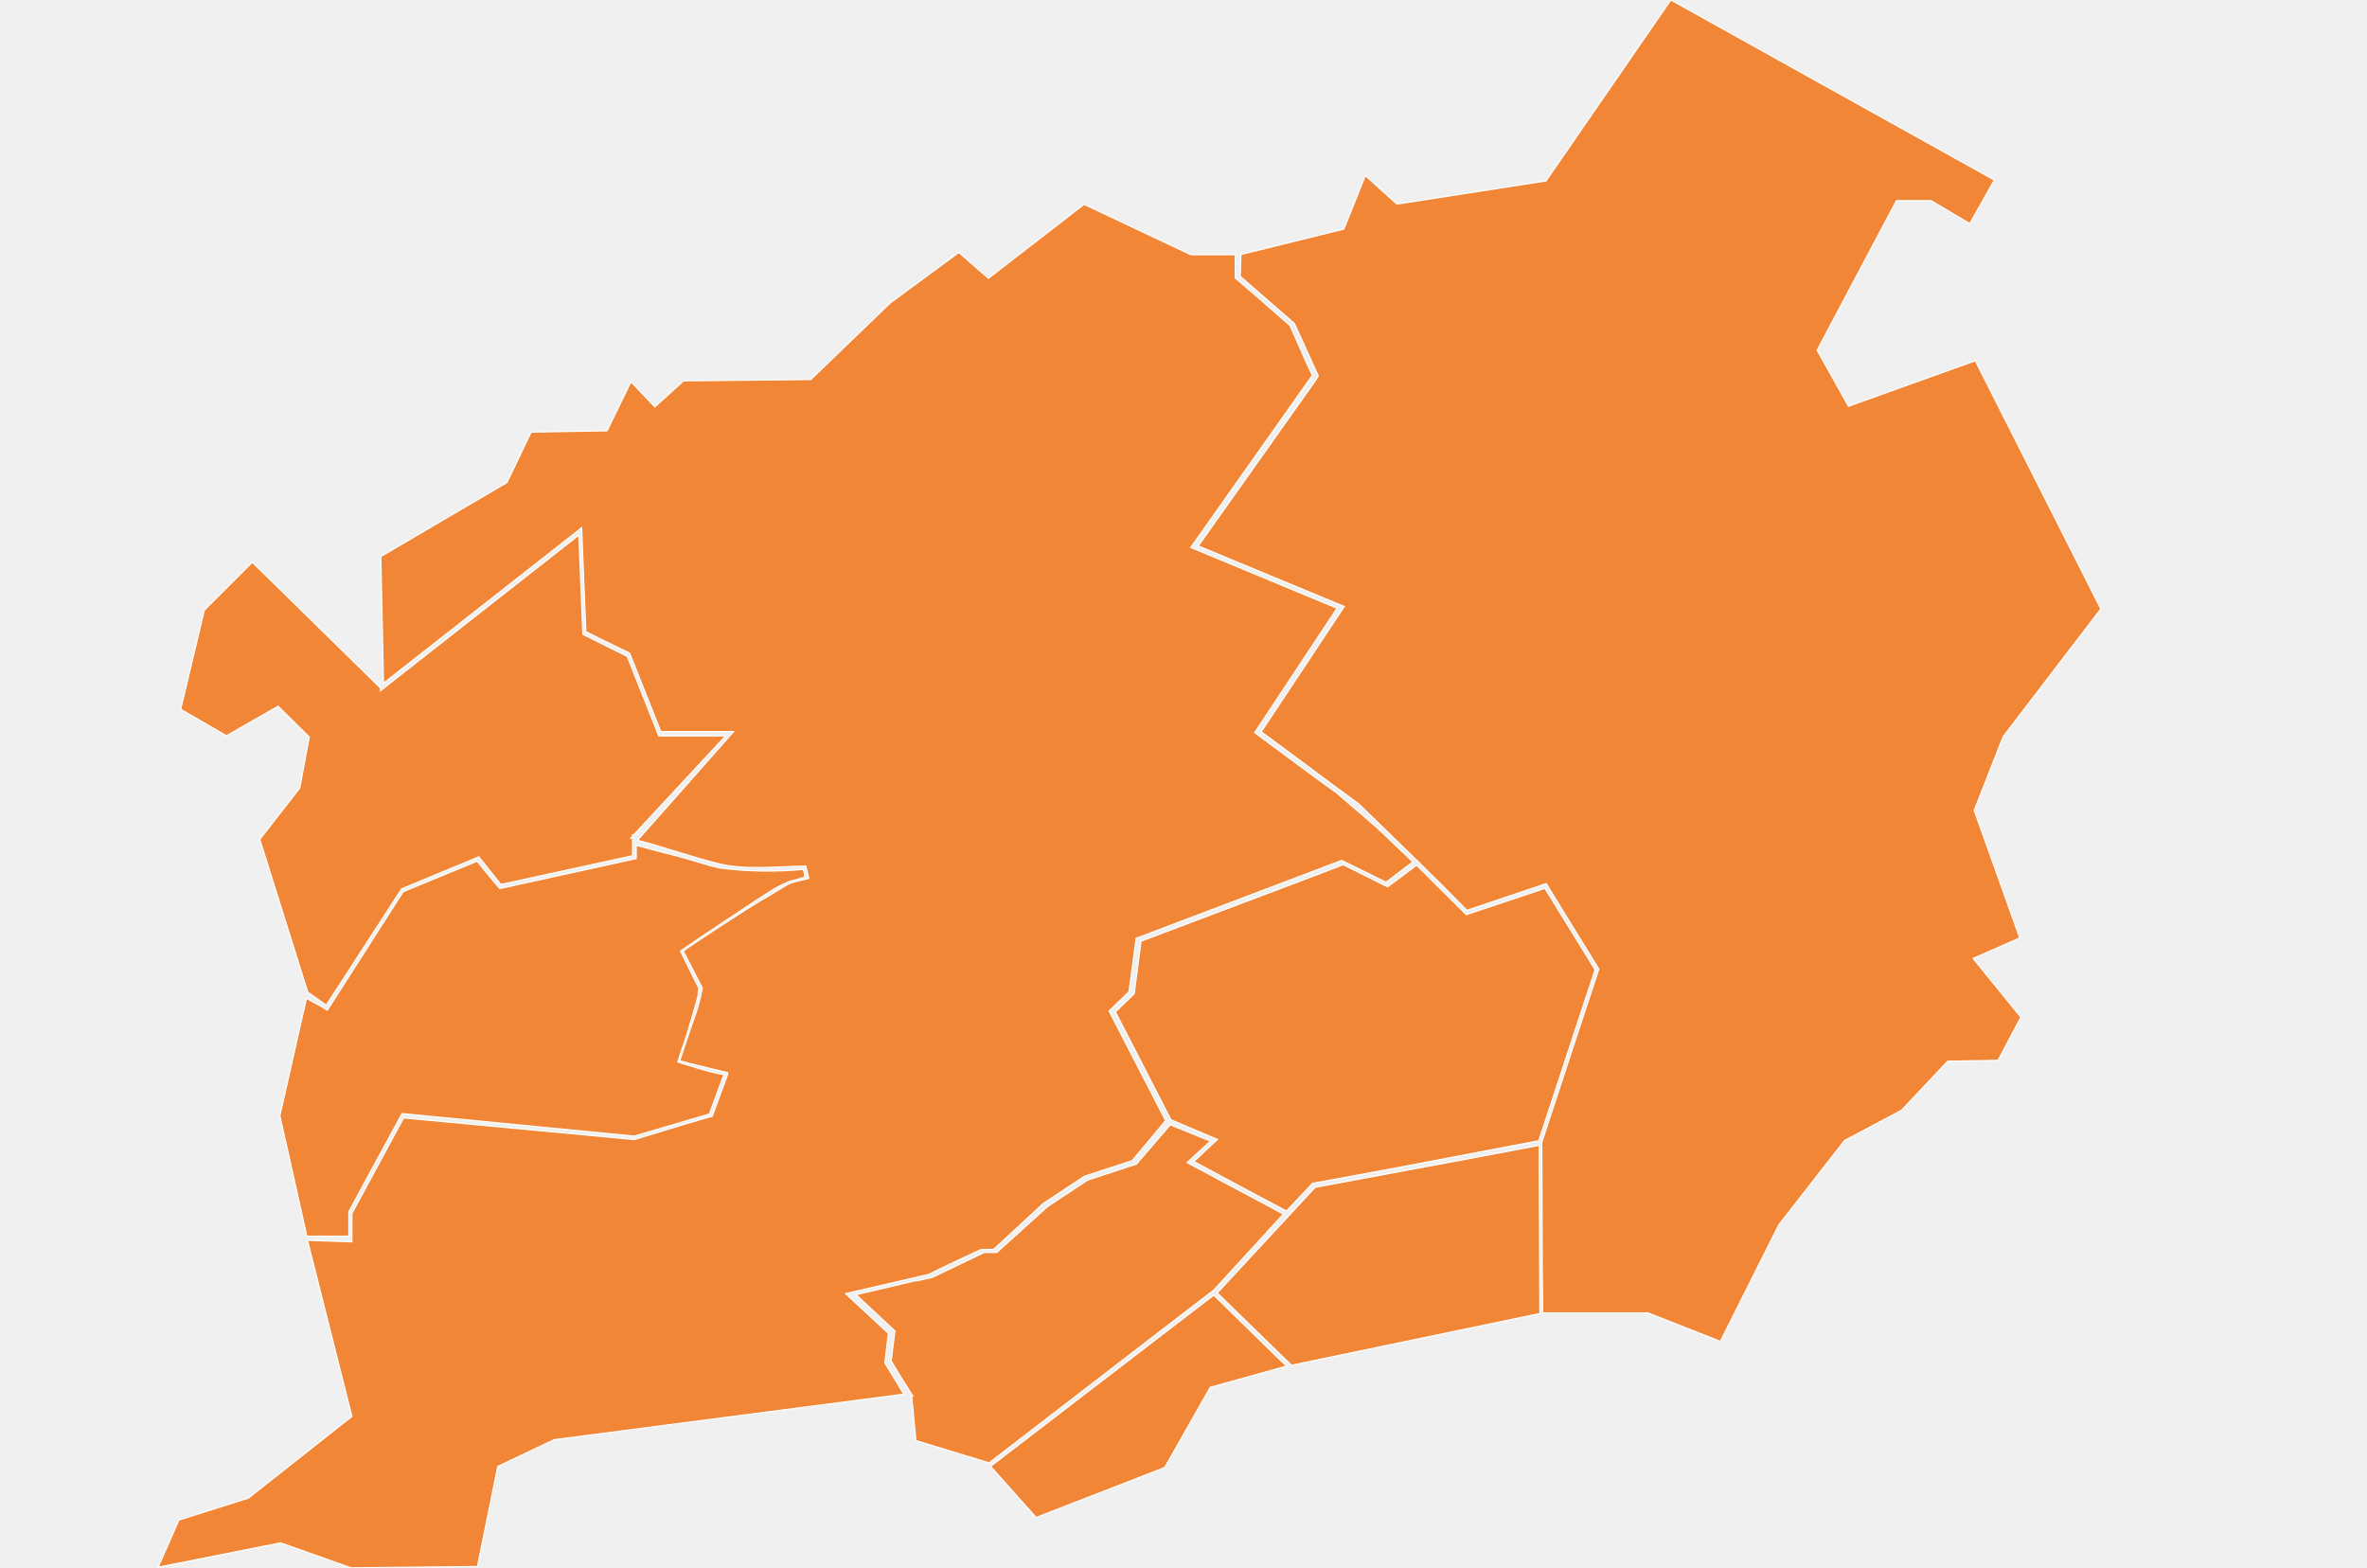
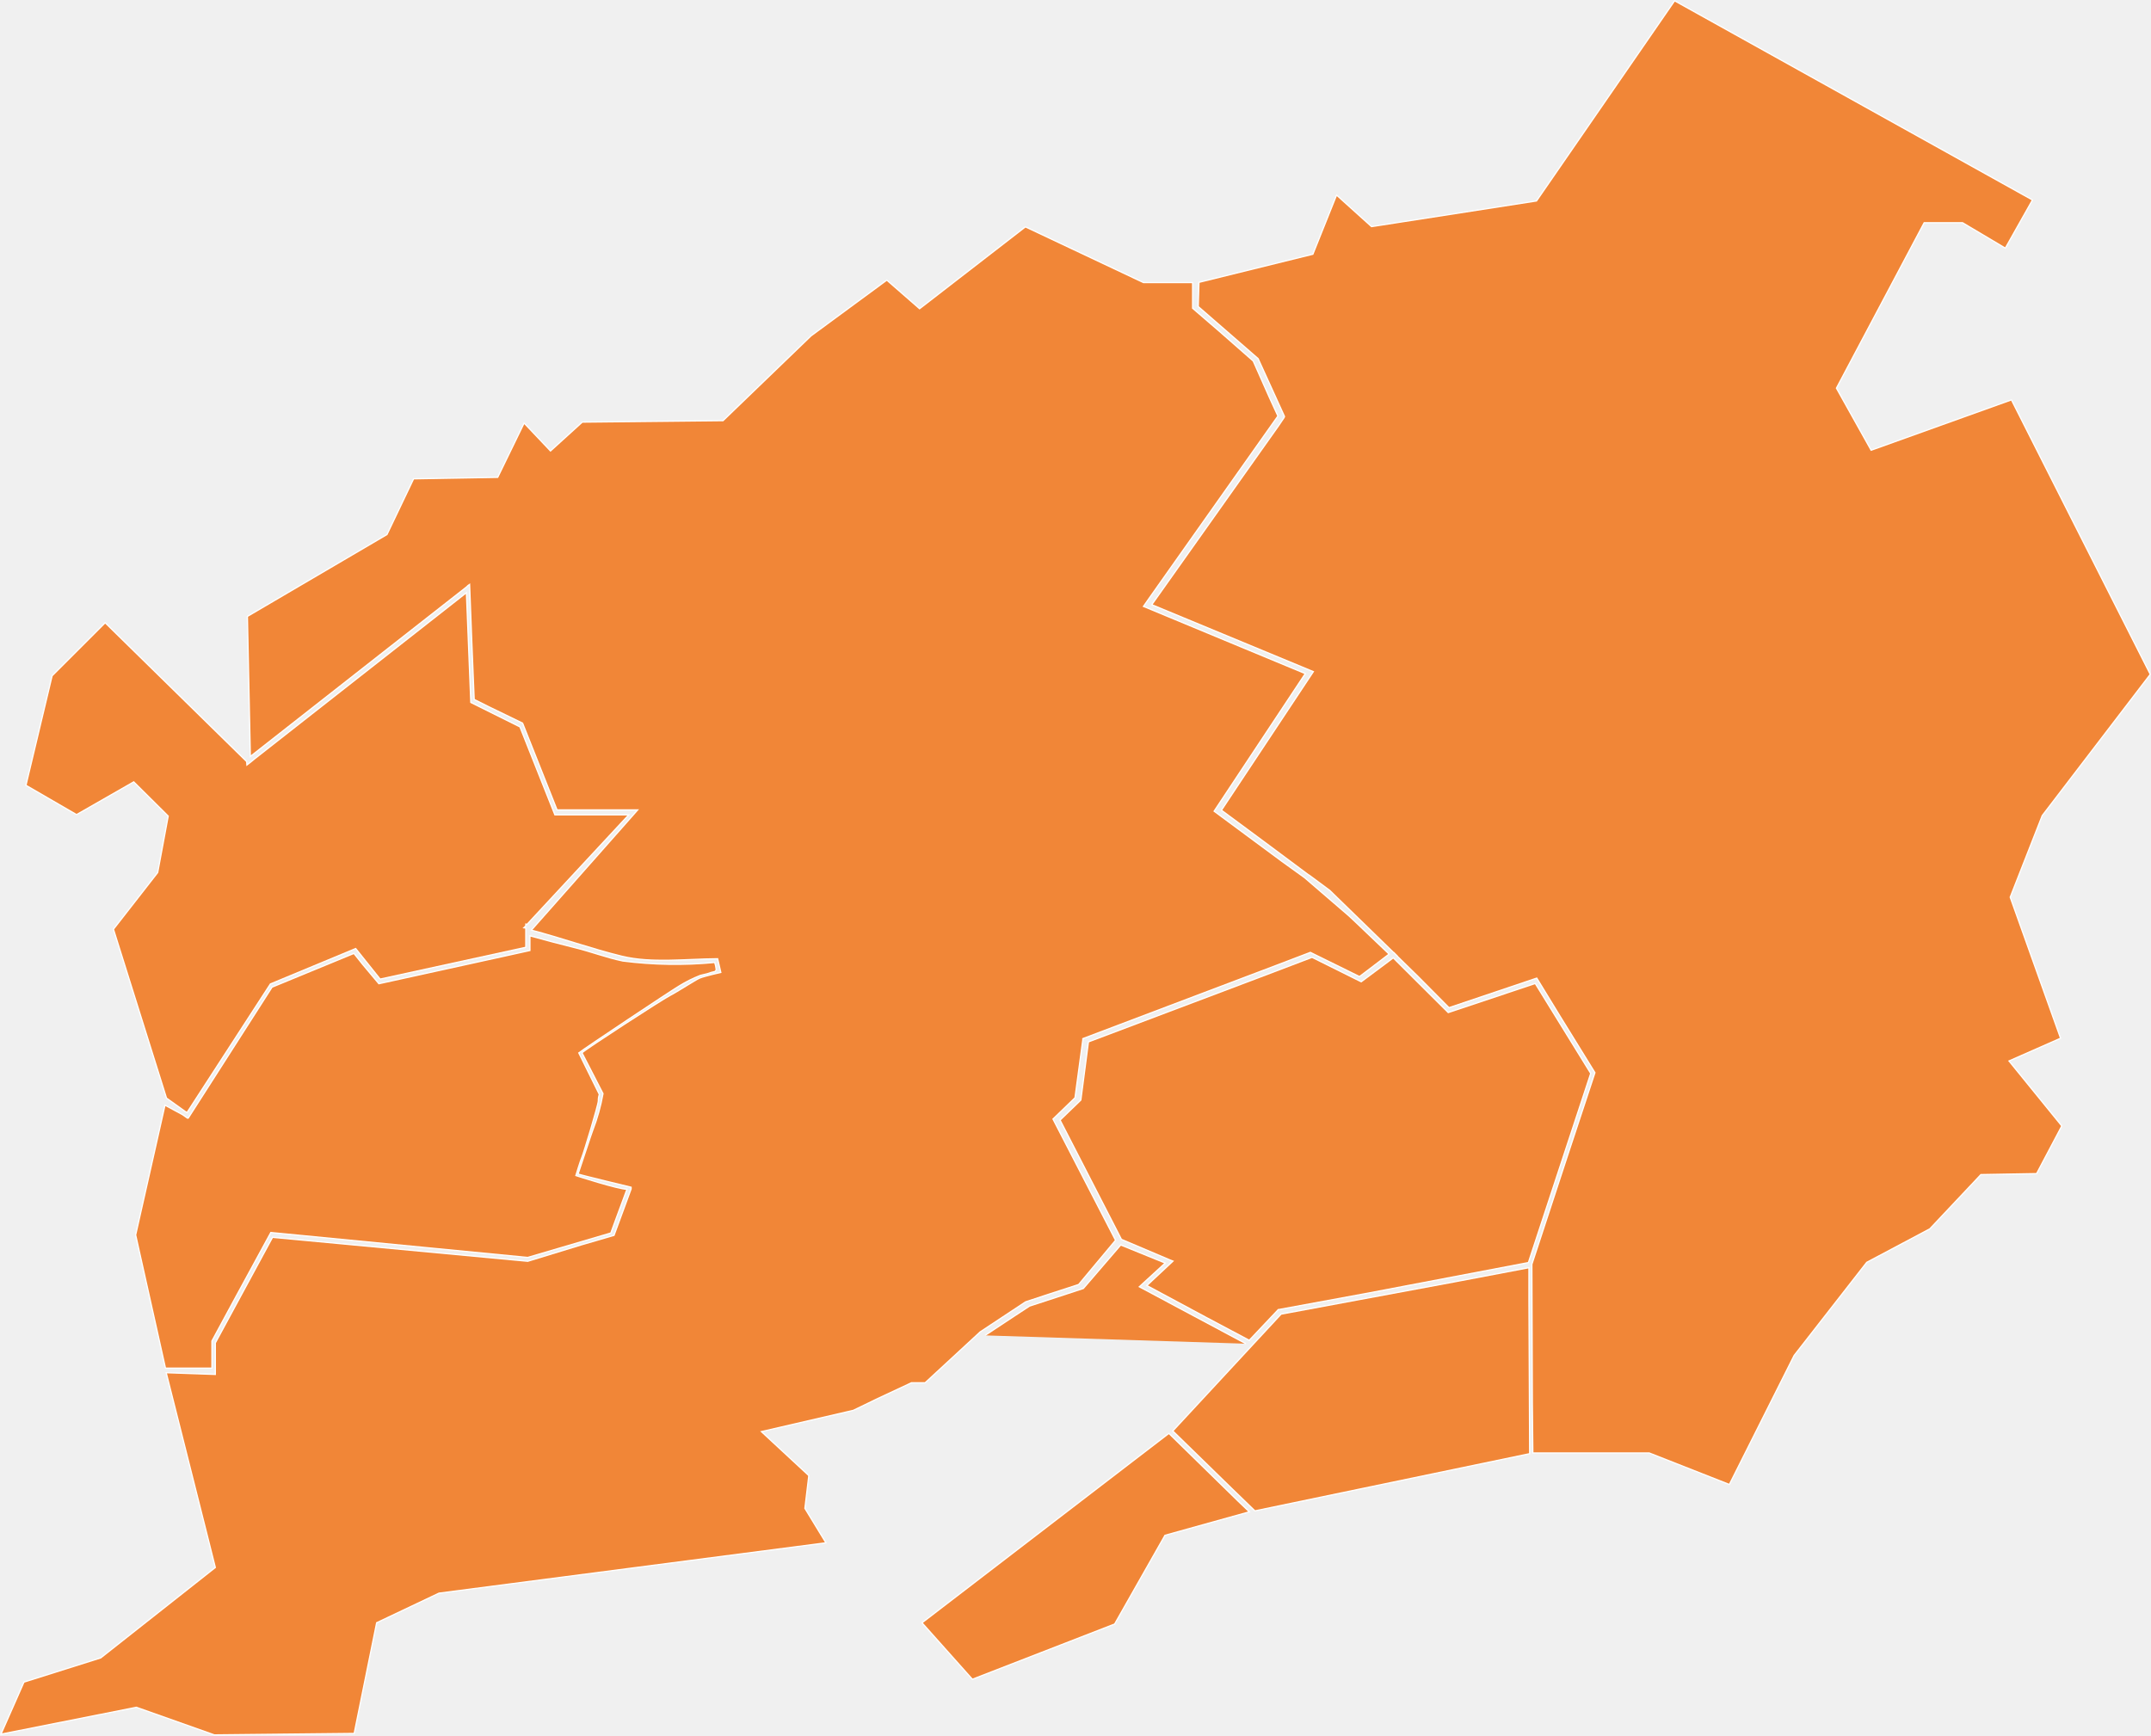
- <svg xmlns="http://www.w3.org/2000/svg" version="1.1" id="regiao_01" x="0px" y="0px" viewBox="0 0 1071.4 709.6" style="enable-background:new 0 0 1071.4 709.6;" xml:space="preserve">
-   <style type="text/css">
- 	.st0{fill:#F18637;stroke:#FFFFFF;stroke-width:0.5;}
- </style>
-   <polygon id="japeri" class="st0" points="147.7,454.9 181.8,402.3 216.7,387.8 216.7,387.8 216.7,387.8 226.7,400.3 286.3,387.3   286.3,379.4 285.5,379.3 286.3,378.5 286.3,378.5 286.3,378.5 286.3,377.8 286.8,377.9 328.4,333.1 298.2,333.1 298.2,333.1   298.2,333.1 283.9,297.1 263.8,287.1 263.8,287.1 263.8,287.1 262,242.2 175.2,310.3 173.5,311.7 173.5,311.7 172.2,312.7   172.1,311.3 114.2,254.5 92.5,276.2 81.8,321 102.5,333 125.9,319.6 140,333.6 135.7,356.7 117.6,379.9 139.3,449 147,454.5 " />
-   <polygon id="duque_de_caxias" class="st0" points="641.3,389.4 641.4,389.4 641.7,389.7 642.6,390.6 642.5,390.6 651.6,399.5   664,412 699.9,399.9 709.5,415.6 723.7,438.6 712.3,473.1 697.9,517 698.1,574 698.3,594.2 745.9,594.2 778.7,607.1 805.2,554.3   834.9,516.2 860.7,502.5 881.6,480.3 904.4,479.9 914.7,460.4 893.1,433.8 914.2,424.5 893.6,366.8 906.7,333.4 950.9,275.6   894.1,163.3 836.7,183.9 822.5,158.5 858.4,90.8 874.1,90.8 891.6,101.2 902.7,81.5 756.3,0 699.8,81.9 632.3,92.4 618,79.5   608.3,103.7 561.7,115.2 561.4,125.1 585.9,146.4 596.7,170.1 596.7,170.1 596.7,170.1 596.5,170.6 594.2,174 542.4,247.1   608.5,274.5 570.9,331.2 587.4,343.4 606.6,357.7 606.7,357.7 615.2,364 " />
-   <path id="mesquita" class="st0" d="M580.9,549.5l-43.6-23.3l0,0l9.7-8.9l0.9-0.8l-18.2-7.4l-15.3,17.8l0,0l-22,7.2l-6.1,4l-12.1,8  l-23,20.8l0,0h-2.1h-3.6l-23.6,11.3l-6.7,1.5h-0.9l-26.8,6.3l17.6,16.4l0,0l-0.5,3.8l-1.2,9.8l3.1,5.2l6.7,10.7h-0.5l1.9,20.1  l33.1,10.1l70.7-54.4l31.1-23.9L580.9,549.5z" />
-   <polygon id="nilopolis" class="st0" points="534.4,597.7 448.4,663.7 469,686.8 527.2,664.2 547.8,627.9 582.3,618.3 577.8,614   549.4,586.2 " />
-   <path id="sao_joao_de_meriti" class="st0" d="M595.3,537.4l-44.3,47.8l24.2,23.6l9.4,9.1l112.4-23.4l-0.3-62.7v-13.4l-30.5,5.8  L595.3,537.4z" />
-   <path id="belford_roxo" class="st0" d="M641.2,391.6l-2.1,1.6l-11,8.2l0,0l-20.1-10l-22.9,8.7L516.5,426l-3.1,23.8l-8.5,8.2  l25.1,48.8l19.8,8.4l0,0l1.3,0.5l0,0l-10.7,10l24.2,13l17.7,9.4l11.9-12.6h0.3l36.4-6.7l65.6-12.5l25.5-77.4l-22.7-36.8l-35.6,11.9  l0,0L641.2,391.6z" />
-   <path id="nova_iguaçu" class="st0" d="M626,377.2l-3.1-2.9l-18-15.5l-9.3-6.7l-27.7-20.5l0,0l37.3-56.3l-66.2-27.5l2.3-3.3  l52.7-74.6l-3.4-7.4l-6.7-15.1l-13.9-12.2l-10.9-9.4v-4.2v-6.3h-20.1l-48.3-22.8L447.4,126L434,114.3l-31,22.8l-36,34.7l-57.6,0.6  l-13,11.8l-10.8-11.4L274.8,195l-34.4,0.6l-10.9,22.8l-57.1,33.5l1.2,57.3l56.6-44.4l31.9-25l0.5-0.5l0.7-0.5l0.9,22.9l1,24.2l6,3  l13.8,6.7l14.1,35.5h33l-43.5,49.2c11.9,3.1,25.1,7.8,37.1,10.7c12,2.9,26.1,1.1,39.1,1l1.3,5.6c0,0-6.7,1.5-8.6,2.3  c-1.9,0.7-9,5.5-12.3,7.2s-34.4,21.9-35.9,23.4l8.6,16.7c-0.9,5.1-2.3,10.1-4.2,15c-0.4,0.9-5.6,16.8-6,17.9  c1.7,0.6,21.7,5.4,21.7,5.4v0.7l-7,19l-13.4,3.9l-21.9,6.7L182.7,506l-23.4,43.2v12.9l-20.1-0.7l20.1,79.7l-46.9,37L81,688  l-9.4,21.3l55.4-11l31.9,11.3l57.2-0.6l9.2-45.3l25.5-12.1L409.1,631l-8.6-14.1l0,0l1.6-13.4l-19.4-18l0,0l37.6-8.7l9.5-4.6  l14.3-6.7l0,0h2.1h3.5l14.5-13.4l8-7.4l18.6-12.3l9.4-3.1l12.3-4l15.1-18.1l-25.6-49.6l0,0l9-8.7l3.2-23.7v-0.5l80-30.3l13.1-5  l20.1,9.9l3.3-2.5l8.8-6.7L626,377.2z" />
-   <path id="queimados" class="st0" d="M364.2,396.3c0-1-0.4-1.9-0.6-2.8c-12.5,1.2-25.2,1-37.6-0.6c-6.7-1.4-12.9-3.8-19.4-5.4  s-12.4-3.2-18.6-4.9v6l0,0l-10.4,2.3l-51.4,11.3l-6.7-8l-3.5-4.4l-33.5,13.8l0,0l-34.3,53.6h-0.3l0,0l-2-1.4l-7.2-3.9L126.7,505  l12.2,54.5h19v-11.1l9.9-18.3L182,504l61.8,6l43.3,4.2l34-10l2.2-6l4.4-11.9c-3.6,0-20.9-5.6-20.9-5.6s1.8-6,2.5-7.6  c0.7-1.7,6.7-21.4,6.7-23c0,0,0-2.1,0.4-2.6l-8.4-17c2.4-1.9,38-25.6,41.1-27.4c2.7-1.7,5.6-3.1,8.6-4.3l2.9-0.7  c1-0.4,2.1-0.7,3.1-0.9l0,0C364.2,396.7,364.2,396.7,364.2,396.3z" />
+ <svg xmlns="http://www.w3.org/2000/svg" id="regiao_01" data-name="regiao 01" viewBox="0 0 880.02 710.18">
+   <style>
+     .bairro {
+       fill: #f18637; /* Cor base da Região 01 */
+       stroke: #FFFFFF;
+       stroke-width: 0.5;
+       transition: fill 0.2s ease-in-out;
+     }
+     .bairro:hover {
+       fill: #FFD700 !important;
+     }
+     .bairro.selecionado {
+       fill: #E44D26 !important;
+     }
+   </style>
+   <g id="japeri" class="bairro">
+     <polygon points="76.52 455.23 110.62 402.63 145.52 388.13 145.52 388.13 145.52 388.13 155.52 400.63 215.12 387.63 215.12 379.73 214.32 379.63 215.12 378.83 215.12 378.83 215.12 378.83 215.12 378.13 215.62 378.23 257.22 333.43 227.02 333.43 227.02 333.43 227.02 333.43 212.72 297.43 192.62 287.43 192.62 287.43 192.62 287.43 190.82 242.53 104.02 310.63 102.32 312.03 102.32 312.03 101.02 313.03 100.92 311.63 43.02 254.83 21.32 276.53 10.62 321.33 31.32 333.33 54.72 319.93 68.82 333.93 64.52 357.03 46.42 380.23 68.12 449.33 75.82 454.83 76.52 455.23" />
+   </g>
+   <g id="duque_de_caxias" class="bairro">
+     <polygon points="570.12 389.73 570.22 389.73 570.52 390.03 571.42 390.93 571.32 390.93 580.42 399.83 592.82 412.33 628.72 400.23 638.32 415.93 652.52 438.93 641.12 473.43 626.72 517.33 626.92 574.33 627.12 594.53 674.72 594.53 707.52 607.43 734.02 554.63 763.72 516.53 789.52 502.83 810.42 480.63 833.22 480.23 843.52 460.73 821.92 434.13 843.02 424.83 822.42 367.13 835.52 333.73 879.72 275.93 822.92 163.63 765.52 184.23 751.32 158.83 787.22 91.13 802.92 91.13 820.42 101.53 831.52 81.83 685.12 0.33 628.62 82.23 561.12 92.73 546.82 79.83 537.12 104.03 490.52 115.53 490.22 125.43 514.72 146.73 525.52 170.43 525.52 170.43 525.52 170.43 525.32 170.93 523.02 174.33 471.22 247.43 537.32 274.83 499.72 331.53 516.22 343.73 535.42 358.03 535.52 358.03 544.02 364.33 570.12 389.73" />
+   </g>
+   <g id="mesquita" class="bairro">
+     <path d="M509.72,549.83l-43.6-23.3h0l9.7-8.9.9-.8-18.2-7.4-15.3,17.8h0l-22,7.2-6.1,4-12.1,8,l-23,20.8h-5.7l-23.6,11.3L344,580h-.9l-26.8,6.3,17.6,16.4h0l-.5,3.8-1.2,9.8,3.1,5.2,6.7,10.7h-.5l1.9,20.1,l33.1,10.1,70.7-54.4,31.1-23.9Z" />
+   </g>
+   <g id="nilopolis" class="bairro">
+     <polygon points="463.22 598.03 377.22 664.03 397.82 687.13 456.02 664.53 476.62 628.23 511.12 618.63 506.62 614.33 478.22 586.53 463.22 598.03" />
+   </g>
+   <g id="sao_joao_de_meriti" class="bairro">
+     <path d="M524.12,537.73l-44.3,47.8,24.2,23.6,9.4,9.1,112.4-23.4-.3-62.7v-13.4l-30.5,5.8Z" />
+   </g>
+   <g id="belford_roxo" class="bairro">
+     <path d="M570,391.93l-2.1,1.6-11,8.2h0l-20.1-10-22.9,8.7-68.6,25.9-3.1,23.8-8.5,8.2,25.1,48.8,19.8,8.4h0l1.3.5h0l-10.7,10,24.2,13,17.7,9.4,11.9-12.6h.3l36.4-6.7,65.6-12.5,25.5-77.4-22.7-36.8-35.6,11.9h0Z" />
+   </g>
+   <g id="nova_iguaçu" class="bairro">
+     <path d="M554.82,377.53l-3.1-2.9-18-15.5-9.3-6.7-27.7-20.5h0l37.3-56.3-66.2-27.5,2.3-3.3,52.7-74.6-3.4-7.4-6.7-15.1-13.9-12.2-10.9-9.4v-10.5h-20.1l-48.3-22.8-43.3,33.5-13.4-11.7-31,22.8-36,34.7-57.6.6-13,11.8-10.8-11.4-10.8,22.2-34.4.6-10.9,22.8-57.1,33.5,1.2,57.3,56.6-44.4,31.9-25,.5-.5.7-.5L193,262l1,24.2,6,3,13.8,6.7,14.1,35.5h33l-43.5,49.2c11.9,3.1,25.1,7.8,37.1,10.7s26.1,1.1,39.1,1l1.3,5.6s-6.7,1.5-8.6,2.3-9,5.5-12.3,7.2-34.4,21.9-35.9,23.4l8.6,16.7a79.73,79.73,0,0,1-4.2,15c-.4.9-5.6,16.8-6,17.9,1.7.6,21.7,5.4,21.7,5.4v.7l-7,19-13.4,3.9-21.9,6.7-104.4-9.8-23.4,43.2v12.9l-20.1-.7,20.1,79.7-46.9,37-31.4,9.9-9.4,21.3,55.4-11,31.9,11.3,57.2-.6,9.2-45.3,25.5-12.1,158.3-20.6-8.6-14.1h0l1.6-13.4-19.4-18h0l37.6-8.7,9.5-4.6,14.3-6.7h5.6l14.5-13.4,8-7.4,18.6-12.3,9.4-3.1,12.3-4,15.1-18.1-25.6-49.6h0l9-8.7,3.2-23.7V425l80-30.3,13.1-5,20.1,9.9,3.3-2.5,8.8-6.7Z" />
+   </g>
+   <g id="queimados" class="bairro">
+     <path d="M293,396.63a12.66,12.66,0,0,0-.6-2.8,168.8,168.8,0,0,1-37.6-.6c-6.7-1.4-12.9-3.8-19.4-5.4s-12.4-3.2-18.6-4.9v6h0l-10.4,2.3L155,402.53l-6.7-8-3.5-4.4-33.5,13.8h0L77,457.53h-.3l-2-1.4-7.2-3.9-12,53.1,12.2,54.5h19v-11.1l9.9-18.3,14.2-26.1,61.8,6,43.3,4.2,34-10,2.2-6,4.4-11.9c-3.6,0-20.9-5.6-20.9-5.6s1.8-6,2.5-7.6,6.7-21.4,6.7-23a7.11,7.11,0,0,1,.4-2.6l-8.4-17c2.4-1.9,38-25.6,41.1-27.4a53.11,53.11,0,0,1,8.6-4.3l2.9-.7a18.12,18.12,0,0,1,3.1-.9h0C293,397,293,397,293,396.63Z" />
+   </g>
</svg>
